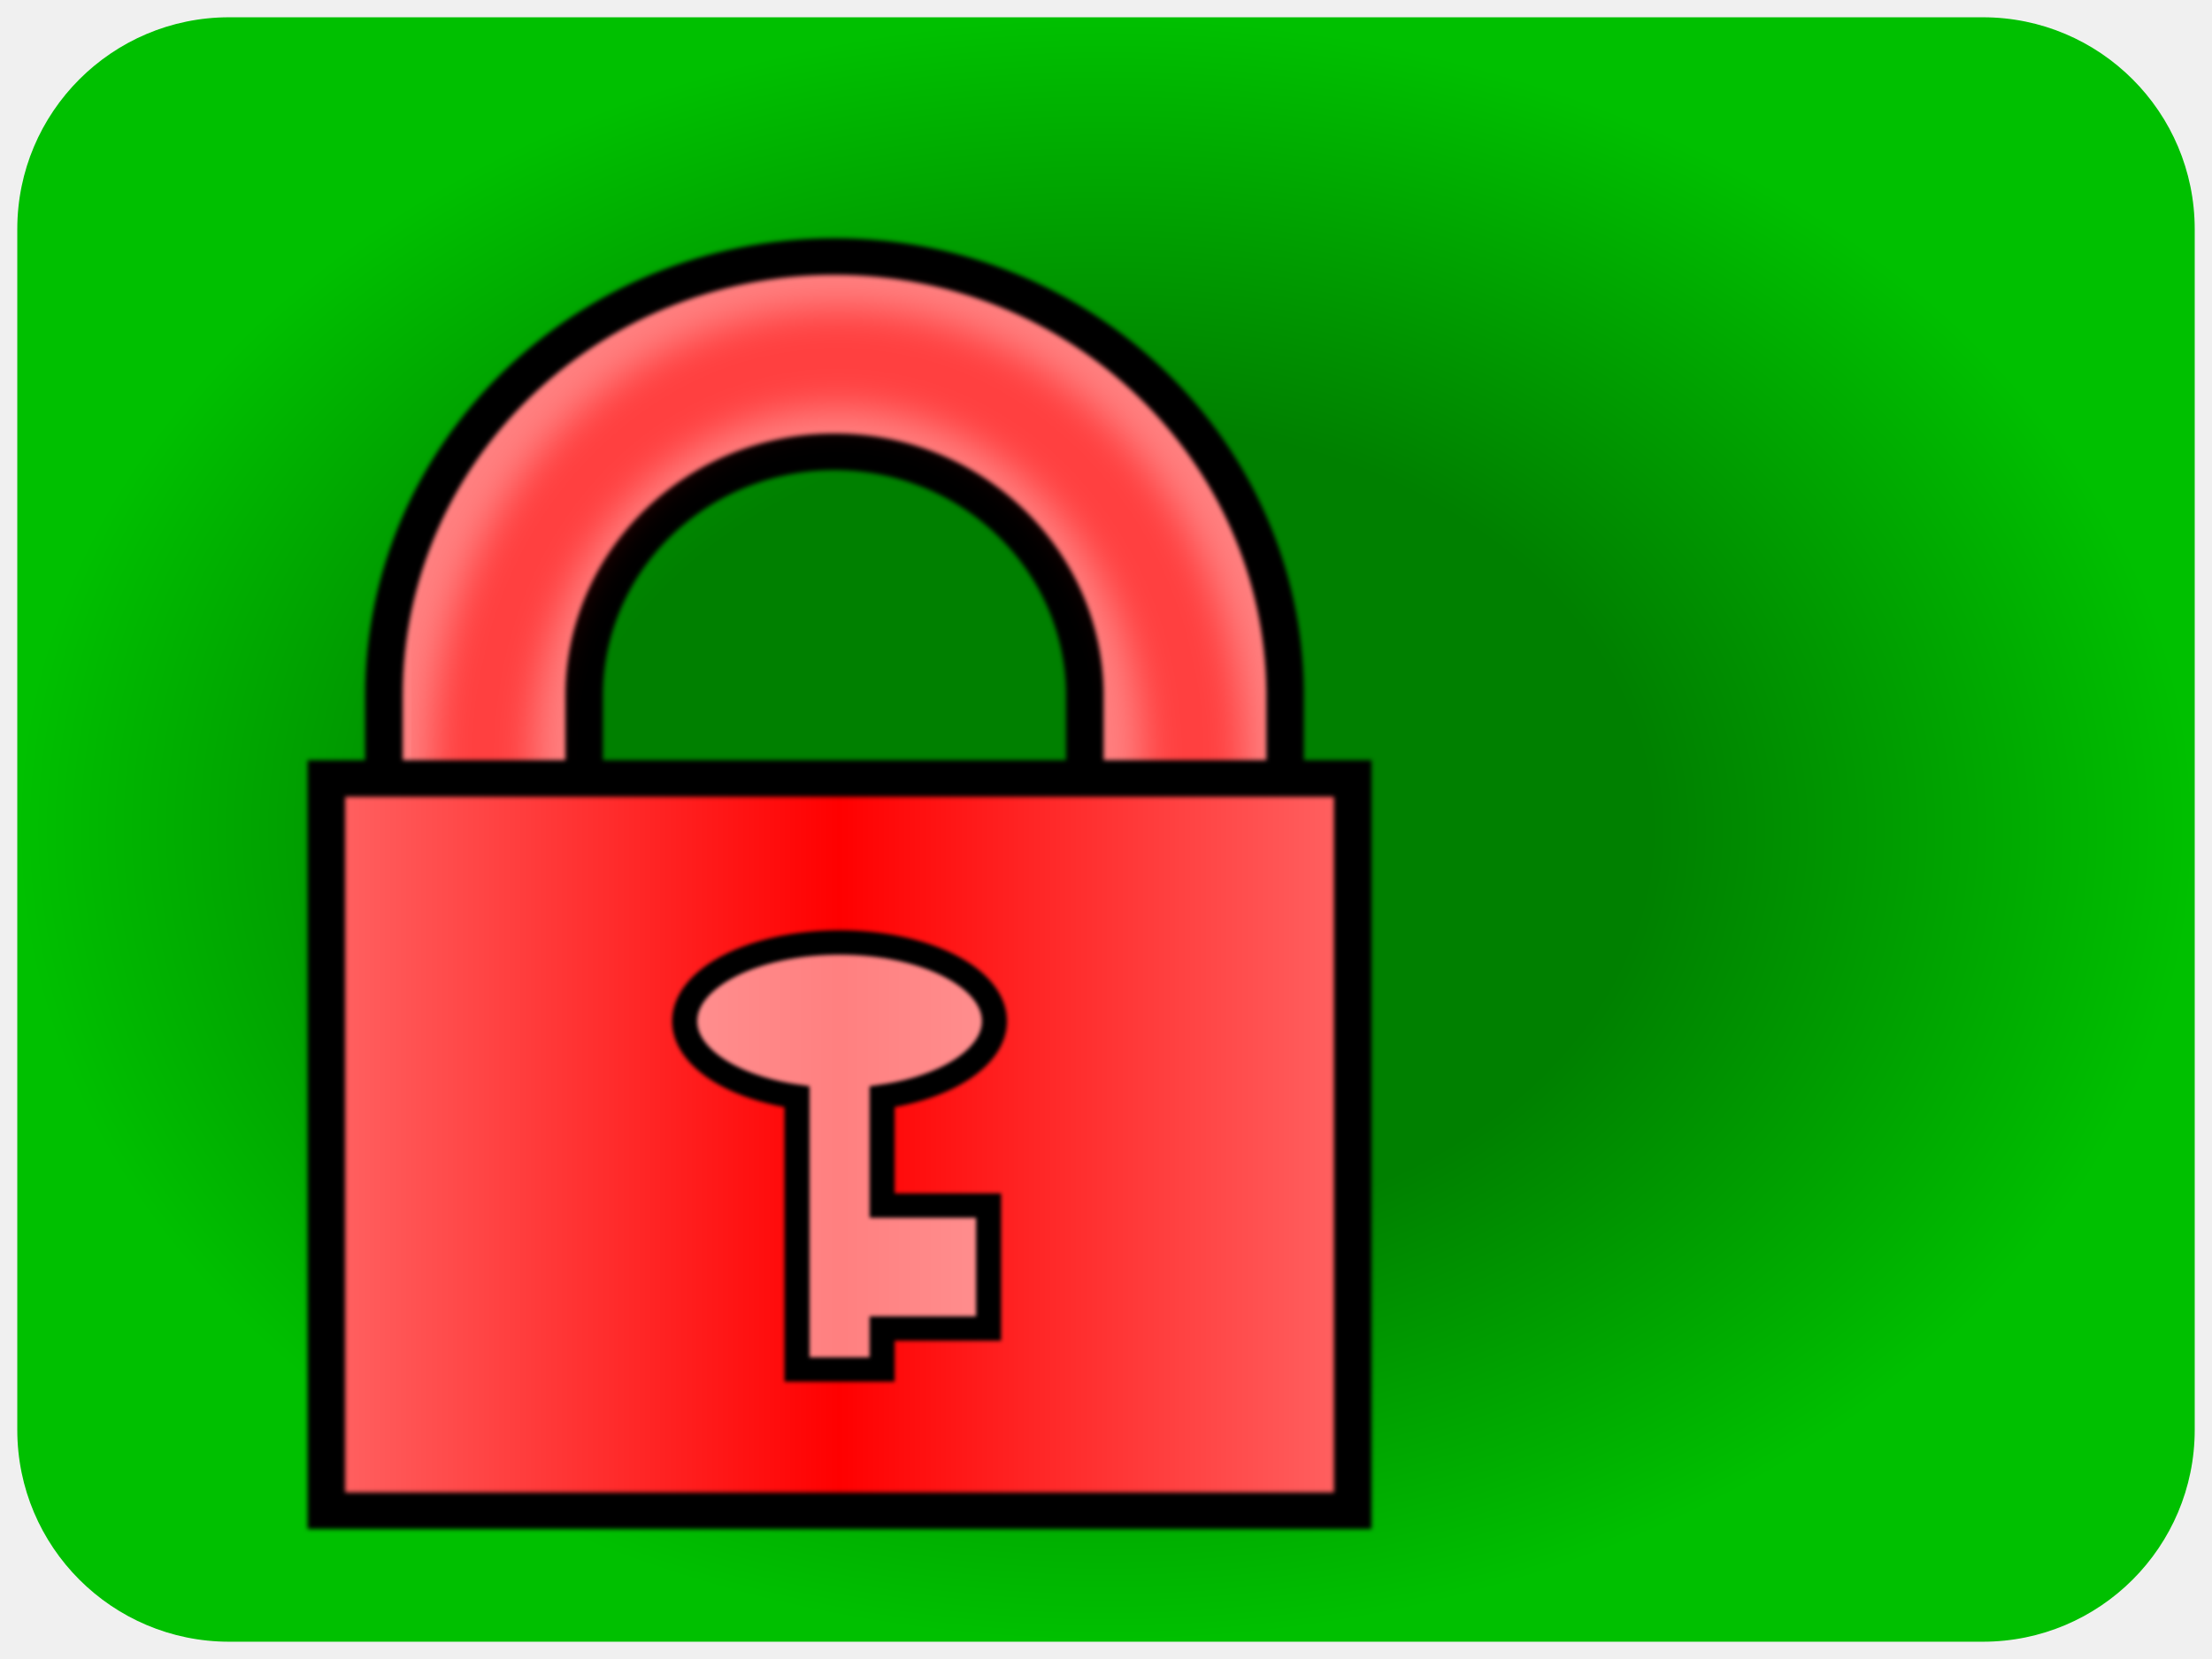
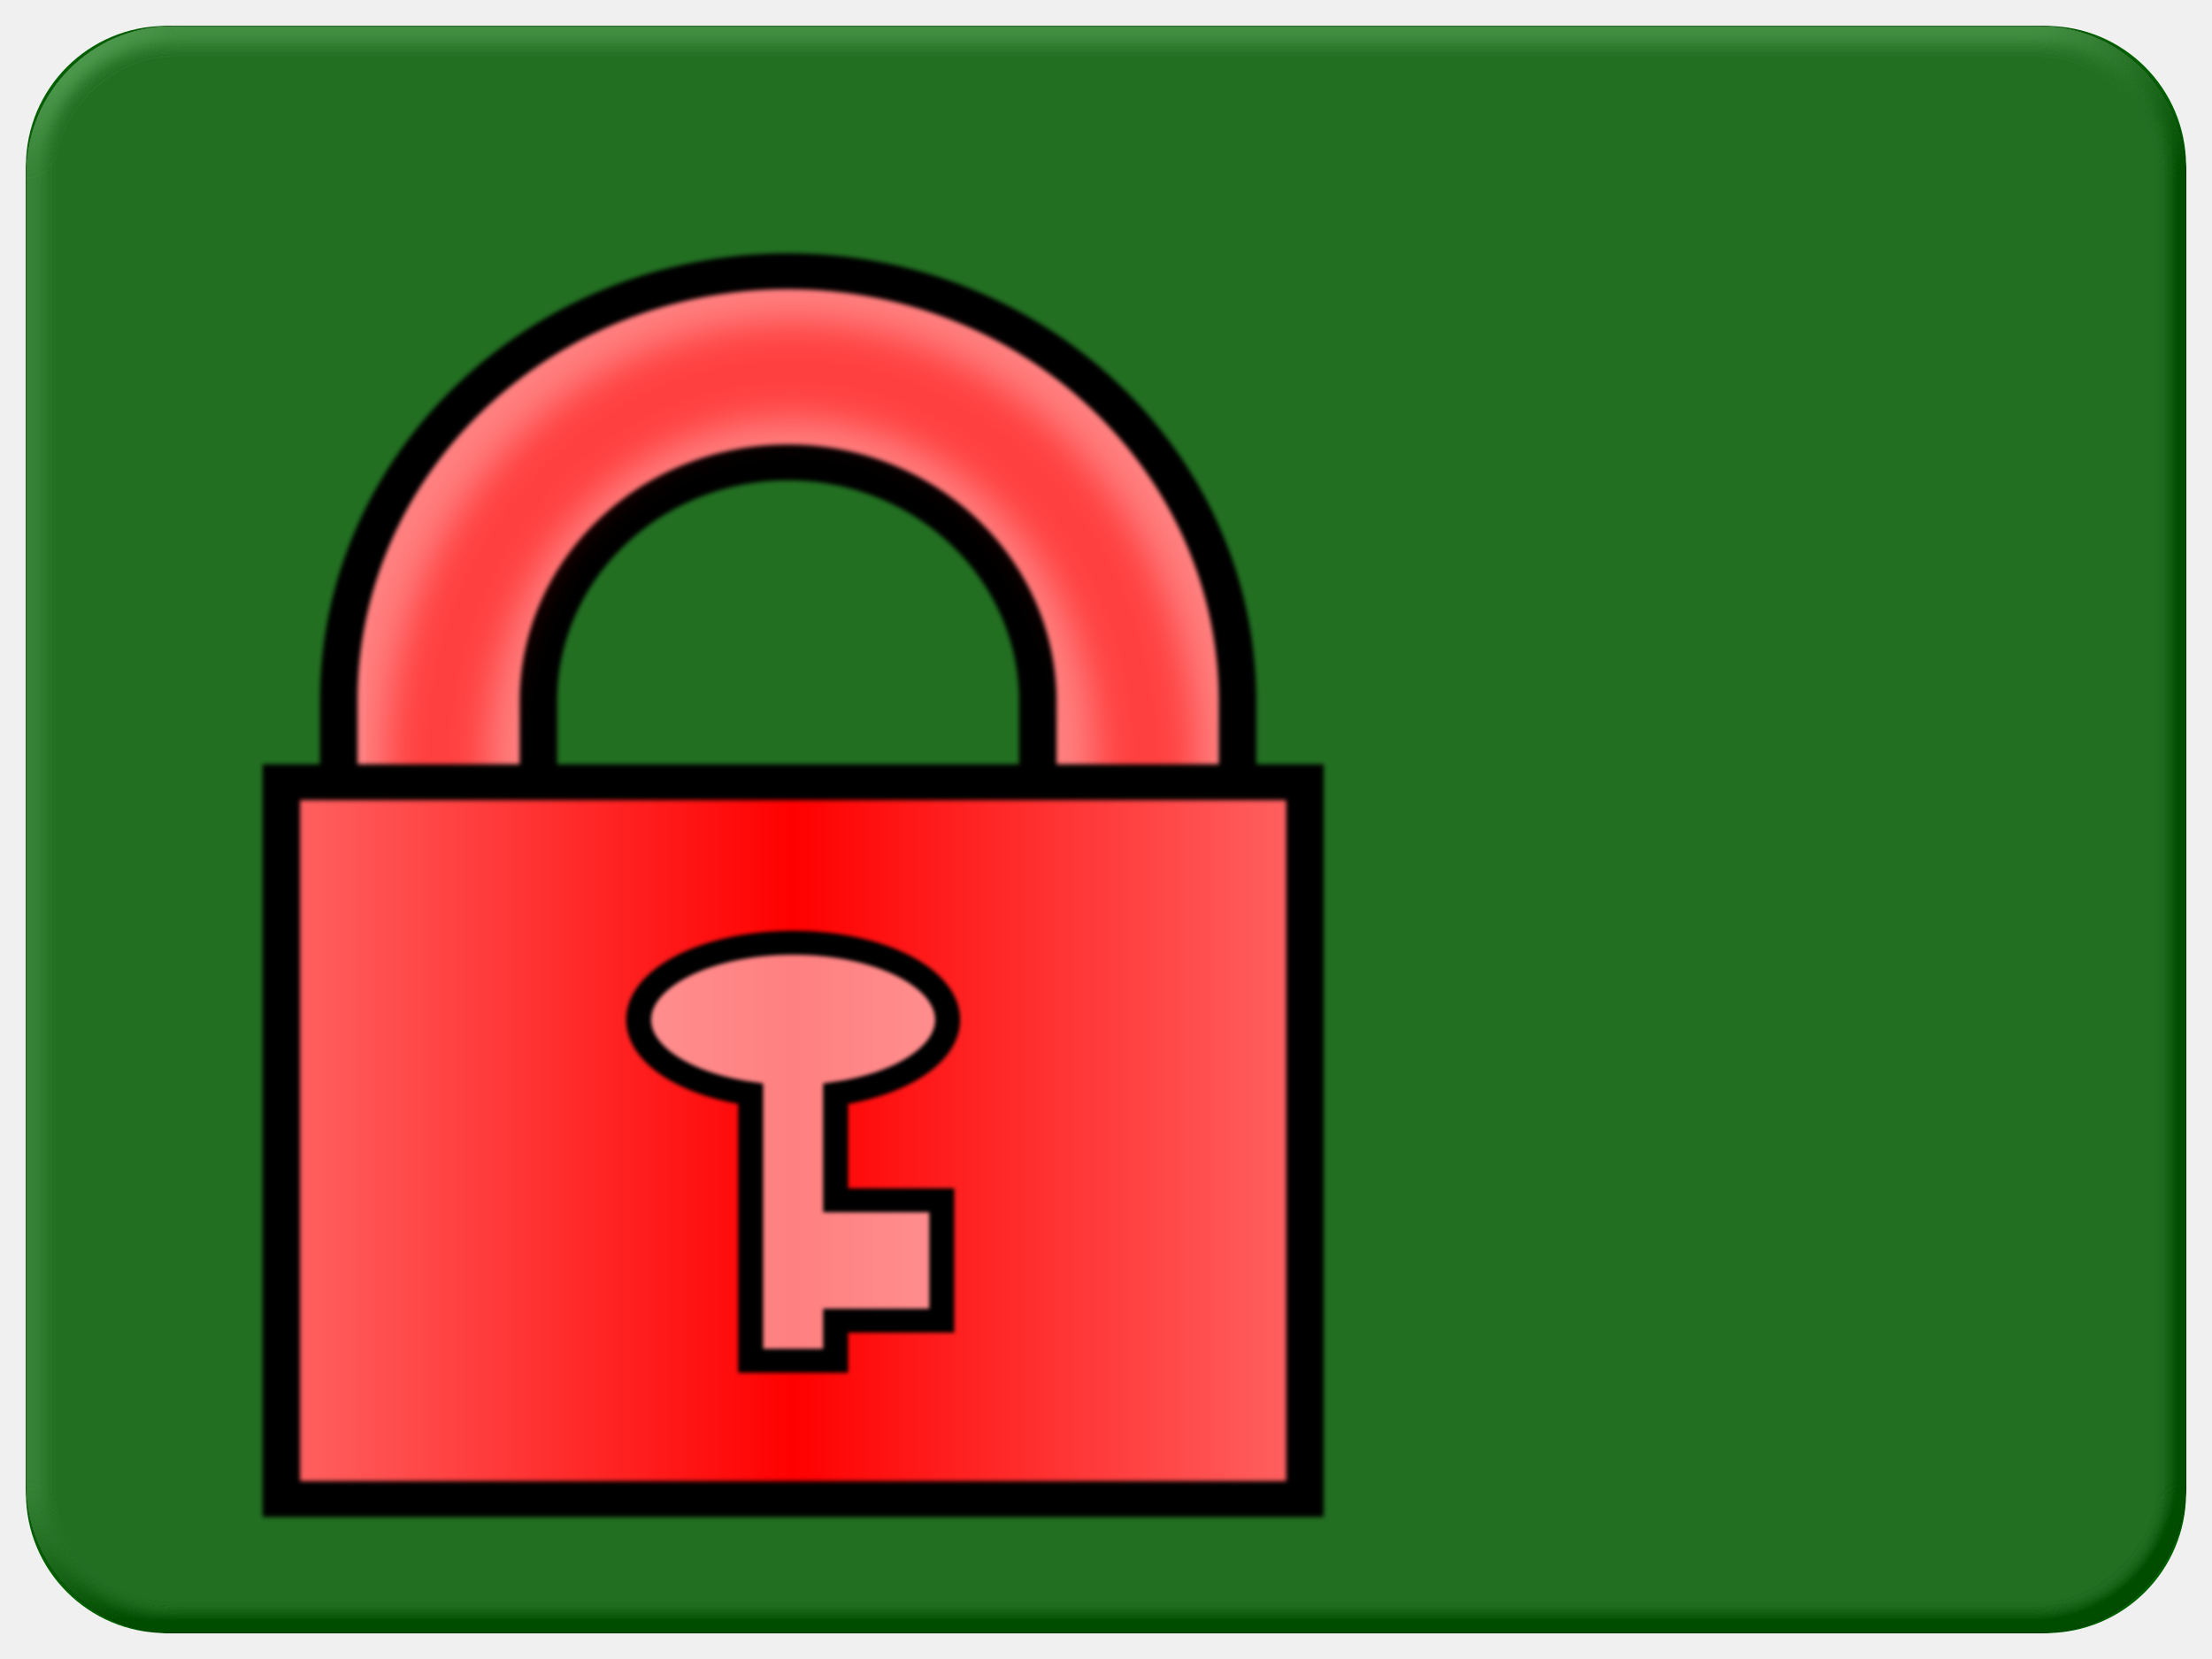
<svg xmlns="http://www.w3.org/2000/svg" xmlns:ns1="http://www.openswatchbook.org/uri/2009/osb" xmlns:xlink="http://www.w3.org/1999/xlink" width="128" height="96" id="svg2" version="1.1">
  <defs id="defs4">
    <linearGradient id="linearGradient3874">
      <stop style="stop-color:#008000;stop-opacity:1;" offset="0" id="stop3876" />
      <stop id="stop3888" offset="0.5" style="stop-color:#008000;stop-opacity:1;" />
      <stop id="stop3882" offset="1" style="stop-color:#00c000;stop-opacity:1;" />
    </linearGradient>
    <linearGradient id="linearGradient5702">
      <stop style="stop-color:#00ff40;stop-opacity:1;" offset="0" id="stop5704" />
      <stop style="stop-color:#00ff40;stop-opacity:1;" offset="1" id="stop5706" />
    </linearGradient>
    <linearGradient id="linearGradient5279" ns1:paint="solid">
      <stop style="stop-color:#000000;stop-opacity:1;" offset="0" id="stop5281" />
    </linearGradient>
    <linearGradient id="linearGradient3057">
      <stop style="stop-color:#6464ff;stop-opacity:1;" offset="0" id="stop3059" />
      <stop id="stop3065" offset="0.5" style="stop-color:#0000ff;stop-opacity:1;" />
      <stop style="stop-color:#6464ff;stop-opacity:1;" offset="1" id="stop3061" />
    </linearGradient>
    <linearGradient xlink:href="#linearGradient3057" id="linearGradient3063" x1="60" y1="899.862" x2="475" y2="899.862" gradientUnits="userSpaceOnUse" />
-     <filter id="filter5403" color-interpolation-filters="sRGB">
-       <feGaussianBlur stdDeviation="7.763" id="feGaussianBlur5405" />
-     </filter>
-     <filter id="filter5607" color-interpolation-filters="sRGB">
-       <feGaussianBlur stdDeviation="0.925" id="feGaussianBlur5609" />
-     </filter>
-     <filter id="filter5611" color-interpolation-filters="sRGB">
-       <feGaussianBlur stdDeviation="0.887" id="feGaussianBlur5613" />
-     </filter>
-     <filter id="filter5639" color-interpolation-filters="sRGB">
-       <feGaussianBlur stdDeviation="0.747" id="feGaussianBlur5641" />
-     </filter>
    <linearGradient xlink:href="#linearGradient3057" id="linearGradient5651" gradientUnits="userSpaceOnUse" x1="60" y1="899.862" x2="475" y2="899.862" />
    <radialGradient xlink:href="#linearGradient5702" id="radialGradient5710" cx="184.5" cy="333" fx="184.5" fy="333" r="173.5" gradientTransform="matrix(1,0,0,1.066282,0,-22.07205)" gradientUnits="userSpaceOnUse" />
-     <filter id="filter5639-5" color-interpolation-filters="sRGB">
-       <feGaussianBlur id="feGaussianBlur5641-9" stdDeviation="0.747" />
-     </filter>
-     <filter id="filter5611-1" color-interpolation-filters="sRGB">
-       <feGaussianBlur id="feGaussianBlur5613-1" stdDeviation="0.887" />
-     </filter>
-     <filter id="filter5607-7" color-interpolation-filters="sRGB">
-       <feGaussianBlur id="feGaussianBlur5609-7" stdDeviation="0.925" />
-     </filter>
-     <filter id="filter5403-9" color-interpolation-filters="sRGB">
-       <feGaussianBlur id="feGaussianBlur5405-1" stdDeviation="7.763" />
-     </filter>
    <linearGradient gradientUnits="userSpaceOnUse" y2="899.862" x2="475" y1="899.862" x1="60" id="linearGradient3063-0" xlink:href="#linearGradient3057-6" />
    <linearGradient id="linearGradient3057-6">
      <stop id="stop3059-1" offset="0" style="stop-color:#ff6464;stop-opacity:1;" />
      <stop style="stop-color:#ff0000;stop-opacity:1;" offset="0.5" id="stop3065-0" />
      <stop id="stop3061-6" offset="1" style="stop-color:#ff6464;stop-opacity:1;" />
    </linearGradient>
    <linearGradient ns1:paint="solid" id="linearGradient5279-2">
      <stop id="stop5281-2" offset="0" style="stop-color:#000000;stop-opacity:1;" />
    </linearGradient>
    <linearGradient id="linearGradient5702-7">
      <stop id="stop5704-2" offset="0" style="stop-color:#00ff40;stop-opacity:1;" />
      <stop id="stop5706-7" offset="1" style="stop-color:#00ff40;stop-opacity:1;" />
    </linearGradient>
    <linearGradient xlink:href="#linearGradient3057-6" id="linearGradient3069" gradientUnits="userSpaceOnUse" x1="60" y1="899.862" x2="475" y2="899.862" />
    <linearGradient xlink:href="#linearGradient3057" id="linearGradient3071" gradientUnits="userSpaceOnUse" gradientTransform="translate(-519,-27)" x1="60" y1="899.862" x2="475" y2="899.862" />
    <radialGradient xlink:href="#linearGradient3874" id="radialGradient3886" cx="64" cy="1004.362" fx="64" fy="1004.362" r="63" gradientTransform="matrix(1,0,0,0.7460317,0,255.0761)" gradientUnits="userSpaceOnUse" />
    <radialGradient xlink:href="#linearGradient3874-5" id="radialGradient3886-3" cx="64" cy="1004.362" fx="64" fy="1004.362" r="63" gradientTransform="matrix(1,0,0,0.7460317,0,255.0761)" gradientUnits="userSpaceOnUse" />
    <linearGradient id="linearGradient3874-5">
      <stop style="stop-color:#008000;stop-opacity:1;" offset="0" id="stop3876-5" />
      <stop id="stop3888-1" offset="0.5" style="stop-color:#008000;stop-opacity:1;" />
      <stop id="stop3882-8" offset="1" style="stop-color:#00c000;stop-opacity:1;" />
    </linearGradient>
    <linearGradient xlink:href="#linearGradient3057" id="linearGradient3947" gradientUnits="userSpaceOnUse" gradientTransform="translate(-519,-27)" x1="60" y1="899.862" x2="475" y2="899.862" />
+     <filter id="filter5607-7-4" color-interpolation-filters="sRGB">
+       <feGaussianBlur id="feGaussianBlur5609-7-8" stdDeviation="0.925" />
+     </filter>
+     <filter id="filter5403-9-2" color-interpolation-filters="sRGB">
+       <feGaussianBlur id="feGaussianBlur5405-1-3" stdDeviation="7.763" />
+     </filter>
+     <linearGradient xlink:href="#linearGradient3057-6-0" id="linearGradient4781" gradientUnits="userSpaceOnUse" x1="60" y1="899.862" x2="475" y2="899.862" />
+     <linearGradient id="linearGradient3057-6-0">
+       <stop id="stop3059-1-9" offset="0" style="stop-color:#ff6464;stop-opacity:1;" />
+       <stop style="stop-color:#ff0000;stop-opacity:1;" offset="0.5" id="stop3065-0-0" />
+       <stop id="stop3061-6-7" offset="1" style="stop-color:#ff6464;stop-opacity:1;" />
+     </linearGradient>
+     <filter id="filter5611-1-0" color-interpolation-filters="sRGB">
+       <feGaussianBlur id="feGaussianBlur5613-1-2" stdDeviation="0.887" />
+     </filter>
+     <filter id="filter5639-5-0" color-interpolation-filters="sRGB">
+       <feGaussianBlur id="feGaussianBlur5641-9-0" stdDeviation="0.747" />
+     </filter>
+     <filter id="filter5607-0" color-interpolation-filters="sRGB">
+       <feGaussianBlur stdDeviation="0.925" id="feGaussianBlur5609-4" />
+     </filter>
+     <filter id="filter5403-0" color-interpolation-filters="sRGB">
+       <feGaussianBlur stdDeviation="7.763" id="feGaussianBlur5405-8" />
+     </filter>
+     <linearGradient xlink:href="#linearGradient3057-1" id="linearGradient4779" gradientUnits="userSpaceOnUse" gradientTransform="translate(-519,-27)" x1="60" y1="899.862" x2="475" y2="899.862" />
+     <linearGradient id="linearGradient3057-1">
+       <stop style="stop-color:#6464ff;stop-opacity:1;" offset="0" id="stop3059-9" />
+       <stop id="stop3065-9" offset="0.5" style="stop-color:#0000ff;stop-opacity:1;" />
+       <stop style="stop-color:#6464ff;stop-opacity:1;" offset="1" id="stop3061-3" />
+     </linearGradient>
+     <filter id="filter5611-9" color-interpolation-filters="sRGB">
+       <feGaussianBlur stdDeviation="0.887" id="feGaussianBlur5613-9" />
+     </filter>
+     <filter id="filter5639-1" color-interpolation-filters="sRGB">
+       <feGaussianBlur stdDeviation="0.747" id="feGaussianBlur5641-2" />
+     </filter>
+     <filter id="filter4656" color-interpolation-filters="sRGB">
+       <feGaussianBlur id="feGaussianBlur4658" stdDeviation="0.01" in="SourceGraphic" result="result0" />
+       <feColorMatrix id="feColorMatrix4660" result="fbSourceGraphicAlpha" in="result0" values="1 0 0 -1 0 1 0 1 -1 0 1 0 0 -1 0 -0.8 -1 0 4 -2.5 " />
+       <feGaussianBlur id="feGaussianBlur4662" result="result0" in="fbSourceGraphicAlpha" stdDeviation="0.5" />
+       <feDiffuseLighting id="feDiffuseLighting4664" surfaceScale="15" diffuseConstant="0.4" result="result6" lighting-color="#ffffff">
+         <feDistantLight id="feDistantLight4666" azimuth="235" elevation="25" />
+       </feDiffuseLighting>
+       <feComposite id="feComposite4668" in2="SourceGraphic" operator="in" result="result2" in="result6" />
+       <feComposite k4="0" k1="0" id="feComposite4670" in2="SourceGraphic" operator="arithmetic" k2="0.8" k3="0.8" />
+     </filter>
+     <linearGradient xlink:href="#linearGradient3057-1" id="linearGradient3169" gradientUnits="userSpaceOnUse" gradientTransform="translate(-519,-27)" x1="60" y1="899.862" x2="475" y2="899.862" />
+     <linearGradient xlink:href="#linearGradient3057-6-0" id="linearGradient3171" gradientUnits="userSpaceOnUse" x1="60" y1="899.862" x2="475" y2="899.862" />
  </defs>
  <g id="layer1" transform="translate(-1.1328125e-6,-956.3622)">
-     <rect style="opacity:1.0;fill:url(#radialGradient3886);fill-opacity:1;stroke:none" id="rect3849" width="126" height="94" x="1" y="957.362" ry="12.262" />
-     <g id="g3057" transform="matrix(0.1448629,0,0,0.1412408,-38.09602,904.7646)">
+     <rect style="fill:#006000;fill-opacity:1;fill-rule:evenodd;stroke:none" id="rect4672" width="125" height="93" x="1.5" y="957.862" ry="8.102" />
+     <rect style="fill:#006000;fill-opacity:1;fill-rule:evenodd;stroke:none;filter:url(#filter4656)" id="rect4654" width="90" height="66" x="3.14" y="3.049" transform="matrix(1.388889,0,0,1.409089,-2.860588,953.5658)" ry="6.098" />
+     <g id="g3057" transform="matrix(0.1444777,0,0,0.1382672,-40.55206,907.0146)">
      <g transform="translate(330.8497,-65.59439)" id="g5643">
-         <path style="fill:#ff8080;fill-opacity:1;fill-rule:evenodd;stroke:#000000;stroke-width:15;stroke-linecap:butt;stroke-linejoin:miter;stroke-miterlimit:4;stroke-opacity:1;stroke-dasharray:none;marker-mid:none;filter:url(#filter5607-7)" d="m 265.48,536.025 c -99.411,-7.3e-4 -179.999,80.589 -180,180 l 0,200 80,0 0,-200 c 0,-55.228 44.772,-100 100,-100 54.927,0 99.515,44.281 100,99.094 0.003,0.301 0,0.605 0,0.906 l 0,198.188 80,0 0,-199.812 c -5.7e-4,-0.062 6.3e-4,-0.125 0,-0.188 -0.993,-98.685 -81.287,-178.187 -180,-178.188 z" id="path2906-6" />
-         <path style="fill:none;stroke:#ff0000;stroke-width:40;stroke-linecap:butt;stroke-linejoin:round;stroke-miterlimit:4;stroke-opacity:0.502;stroke-dasharray:none;filter:url(#filter5403-9)" d="m -439.903,931.648 0,-177.484 c -4.5e-4,-0.056 4.9e-4,-0.111 0,-0.167 -0.782,-87.657 -64.012,-158.275 -141.747,-158.275 -78.285,-6.5e-4 -141.747,71.583 -141.747,159.885 l 0,177.65" id="path2906-7-3" transform="matrix(1,0,0,1.019235,848.5281,-29.64125)" />
-         <rect style="fill:url(#linearGradient3069);fill-rule:evenodd;stroke:#000000;stroke-width:15;stroke-linecap:butt;stroke-linejoin:miter;stroke-miterlimit:4;stroke-opacity:1;stroke-dasharray:none;filter:url(#filter5611-1)" id="rect2934-9" width="410" height="300" x="62.5" y="749.862" />
-         <path style="fill:#ffffff;fill-opacity:0.502;fill-rule:evenodd;stroke:#000000;stroke-width:10;stroke-linecap:butt;stroke-linejoin:miter;stroke-miterlimit:4;stroke-opacity:1;stroke-dasharray:none;filter:url(#filter5639-5)" d="m 267.5,817.051 c -34.16,0 -61.869,14.42 -61.869,32.22 0,14.725 18.973,27.136 44.86,30.986 l 0,111.745 34.017,0 0,-16.792 42.521,0 0,-50.376 -42.521,0 0,-44.577 c 25.887,-3.851 44.86,-16.262 44.86,-30.986 0,-17.799 -27.708,-32.22 -61.869,-32.22 z" id="path3734-4" />
+         <path style="fill:#ff8080;fill-opacity:1;fill-rule:evenodd;stroke:#000000;stroke-width:15;stroke-linecap:butt;stroke-linejoin:miter;stroke-miterlimit:4;stroke-opacity:1;stroke-dasharray:none;marker-mid:none;filter:url(#filter5607-7-4)" d="m 265.48,536.025 c -99.411,-7.3e-4 -179.999,80.589 -180,180 l 0,200 80,0 0,-200 c 0,-55.228 44.772,-100 100,-100 54.927,0 99.515,44.281 100,99.094 0.003,0.301 0,0.605 0,0.906 l 0,198.188 80,0 0,-199.812 c -5.7e-4,-0.062 6.3e-4,-0.125 0,-0.188 -0.993,-98.685 -81.287,-178.187 -180,-178.188 z" id="path2906-6" />
+         <path style="fill:none;stroke:#ff0000;stroke-width:40;stroke-linecap:butt;stroke-linejoin:round;stroke-miterlimit:4;stroke-opacity:0.502;stroke-dasharray:none;filter:url(#filter5403-9-2)" d="m -439.903,931.648 0,-177.484 c -4.5e-4,-0.056 4.9e-4,-0.111 0,-0.167 -0.782,-87.657 -64.012,-158.275 -141.747,-158.275 -78.285,-6.5e-4 -141.747,71.583 -141.747,159.885 l 0,177.65" id="path2906-7-3" transform="matrix(1,0,0,1.019235,848.5281,-29.64125)" />
+         <rect style="fill:url(#linearGradient3171);fill-rule:evenodd;stroke:#000000;stroke-width:15;stroke-linecap:butt;stroke-linejoin:miter;stroke-miterlimit:4;stroke-opacity:1;stroke-dasharray:none;filter:url(#filter5611-1-0)" id="rect2934-9" width="410" height="300" x="62.5" y="749.862" />
+         <path style="fill:#ffffff;fill-opacity:0.502;fill-rule:evenodd;stroke:#000000;stroke-width:10;stroke-linecap:butt;stroke-linejoin:miter;stroke-miterlimit:4;stroke-opacity:1;stroke-dasharray:none;filter:url(#filter5639-5-0)" d="m 267.5,817.051 c -34.16,0 -61.869,14.42 -61.869,32.22 0,14.725 18.973,27.136 44.86,30.986 l 0,111.745 34.017,0 0,-16.792 42.521,0 0,-50.376 -42.521,0 0,-44.577 c 25.887,-3.851 44.86,-16.262 44.86,-30.986 0,-17.799 -27.708,-32.22 -61.869,-32.22 z" id="path3734-4" />
      </g>
    </g>
  </g>
</svg>
